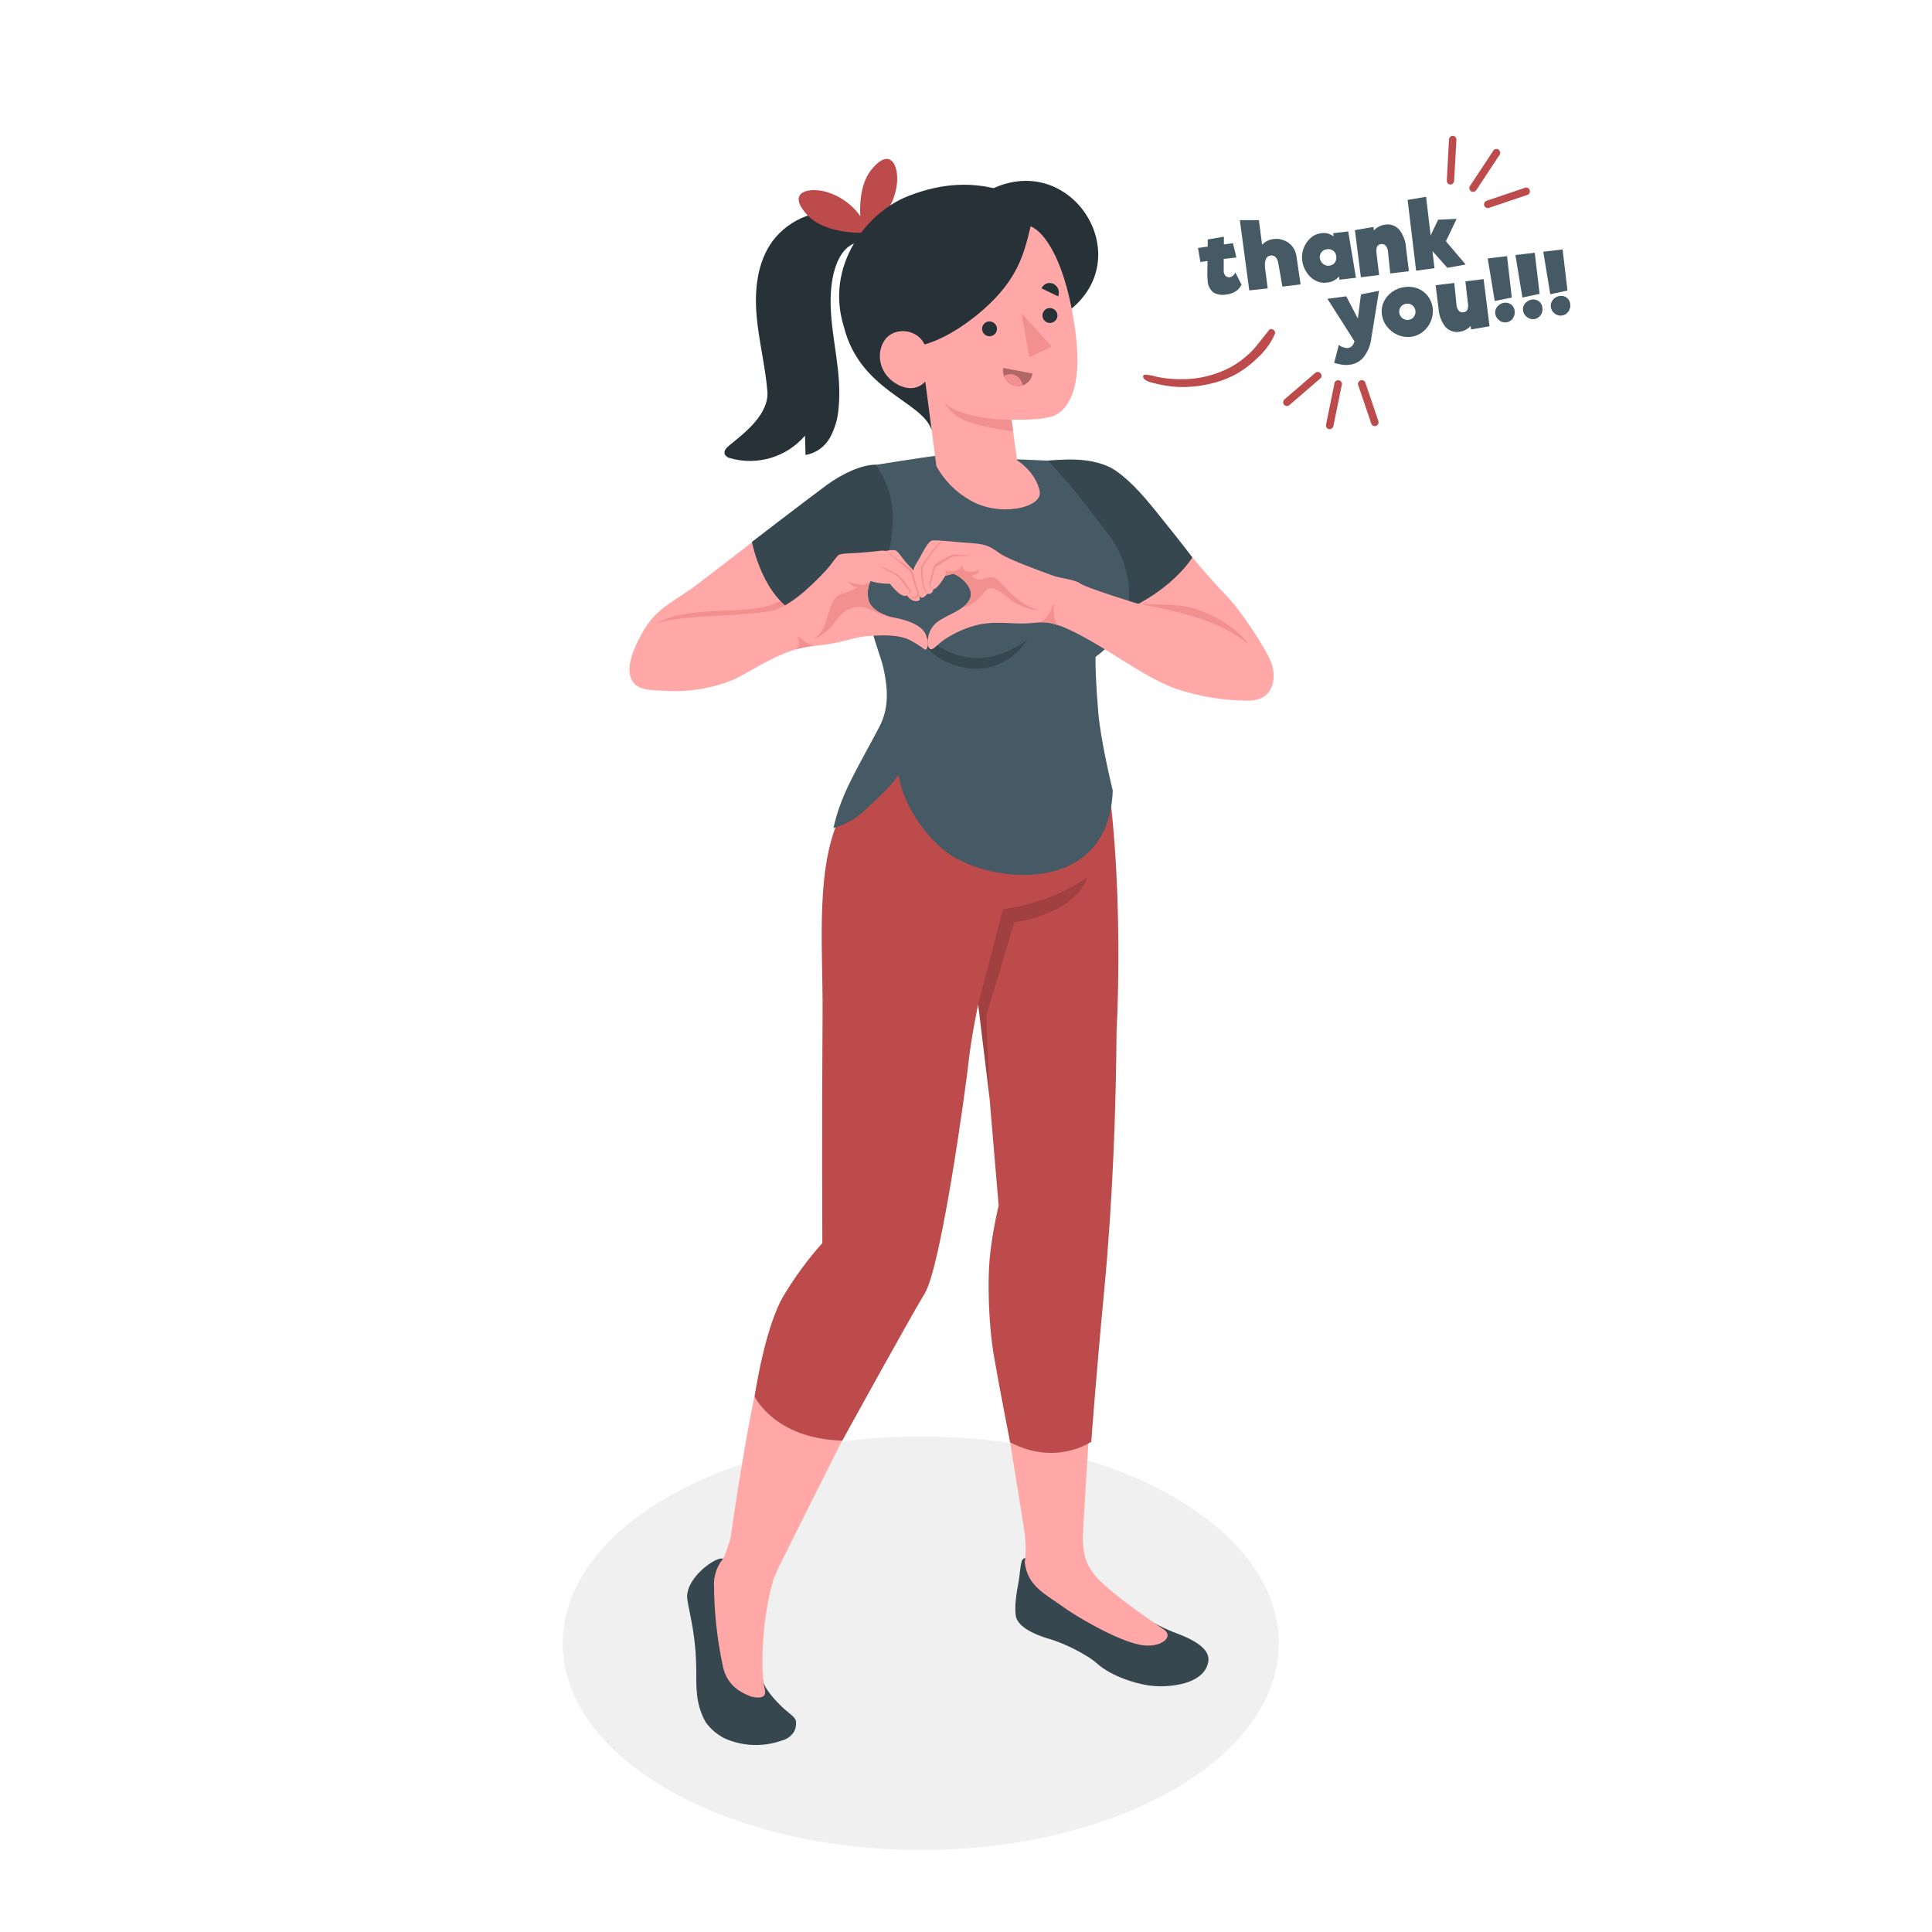
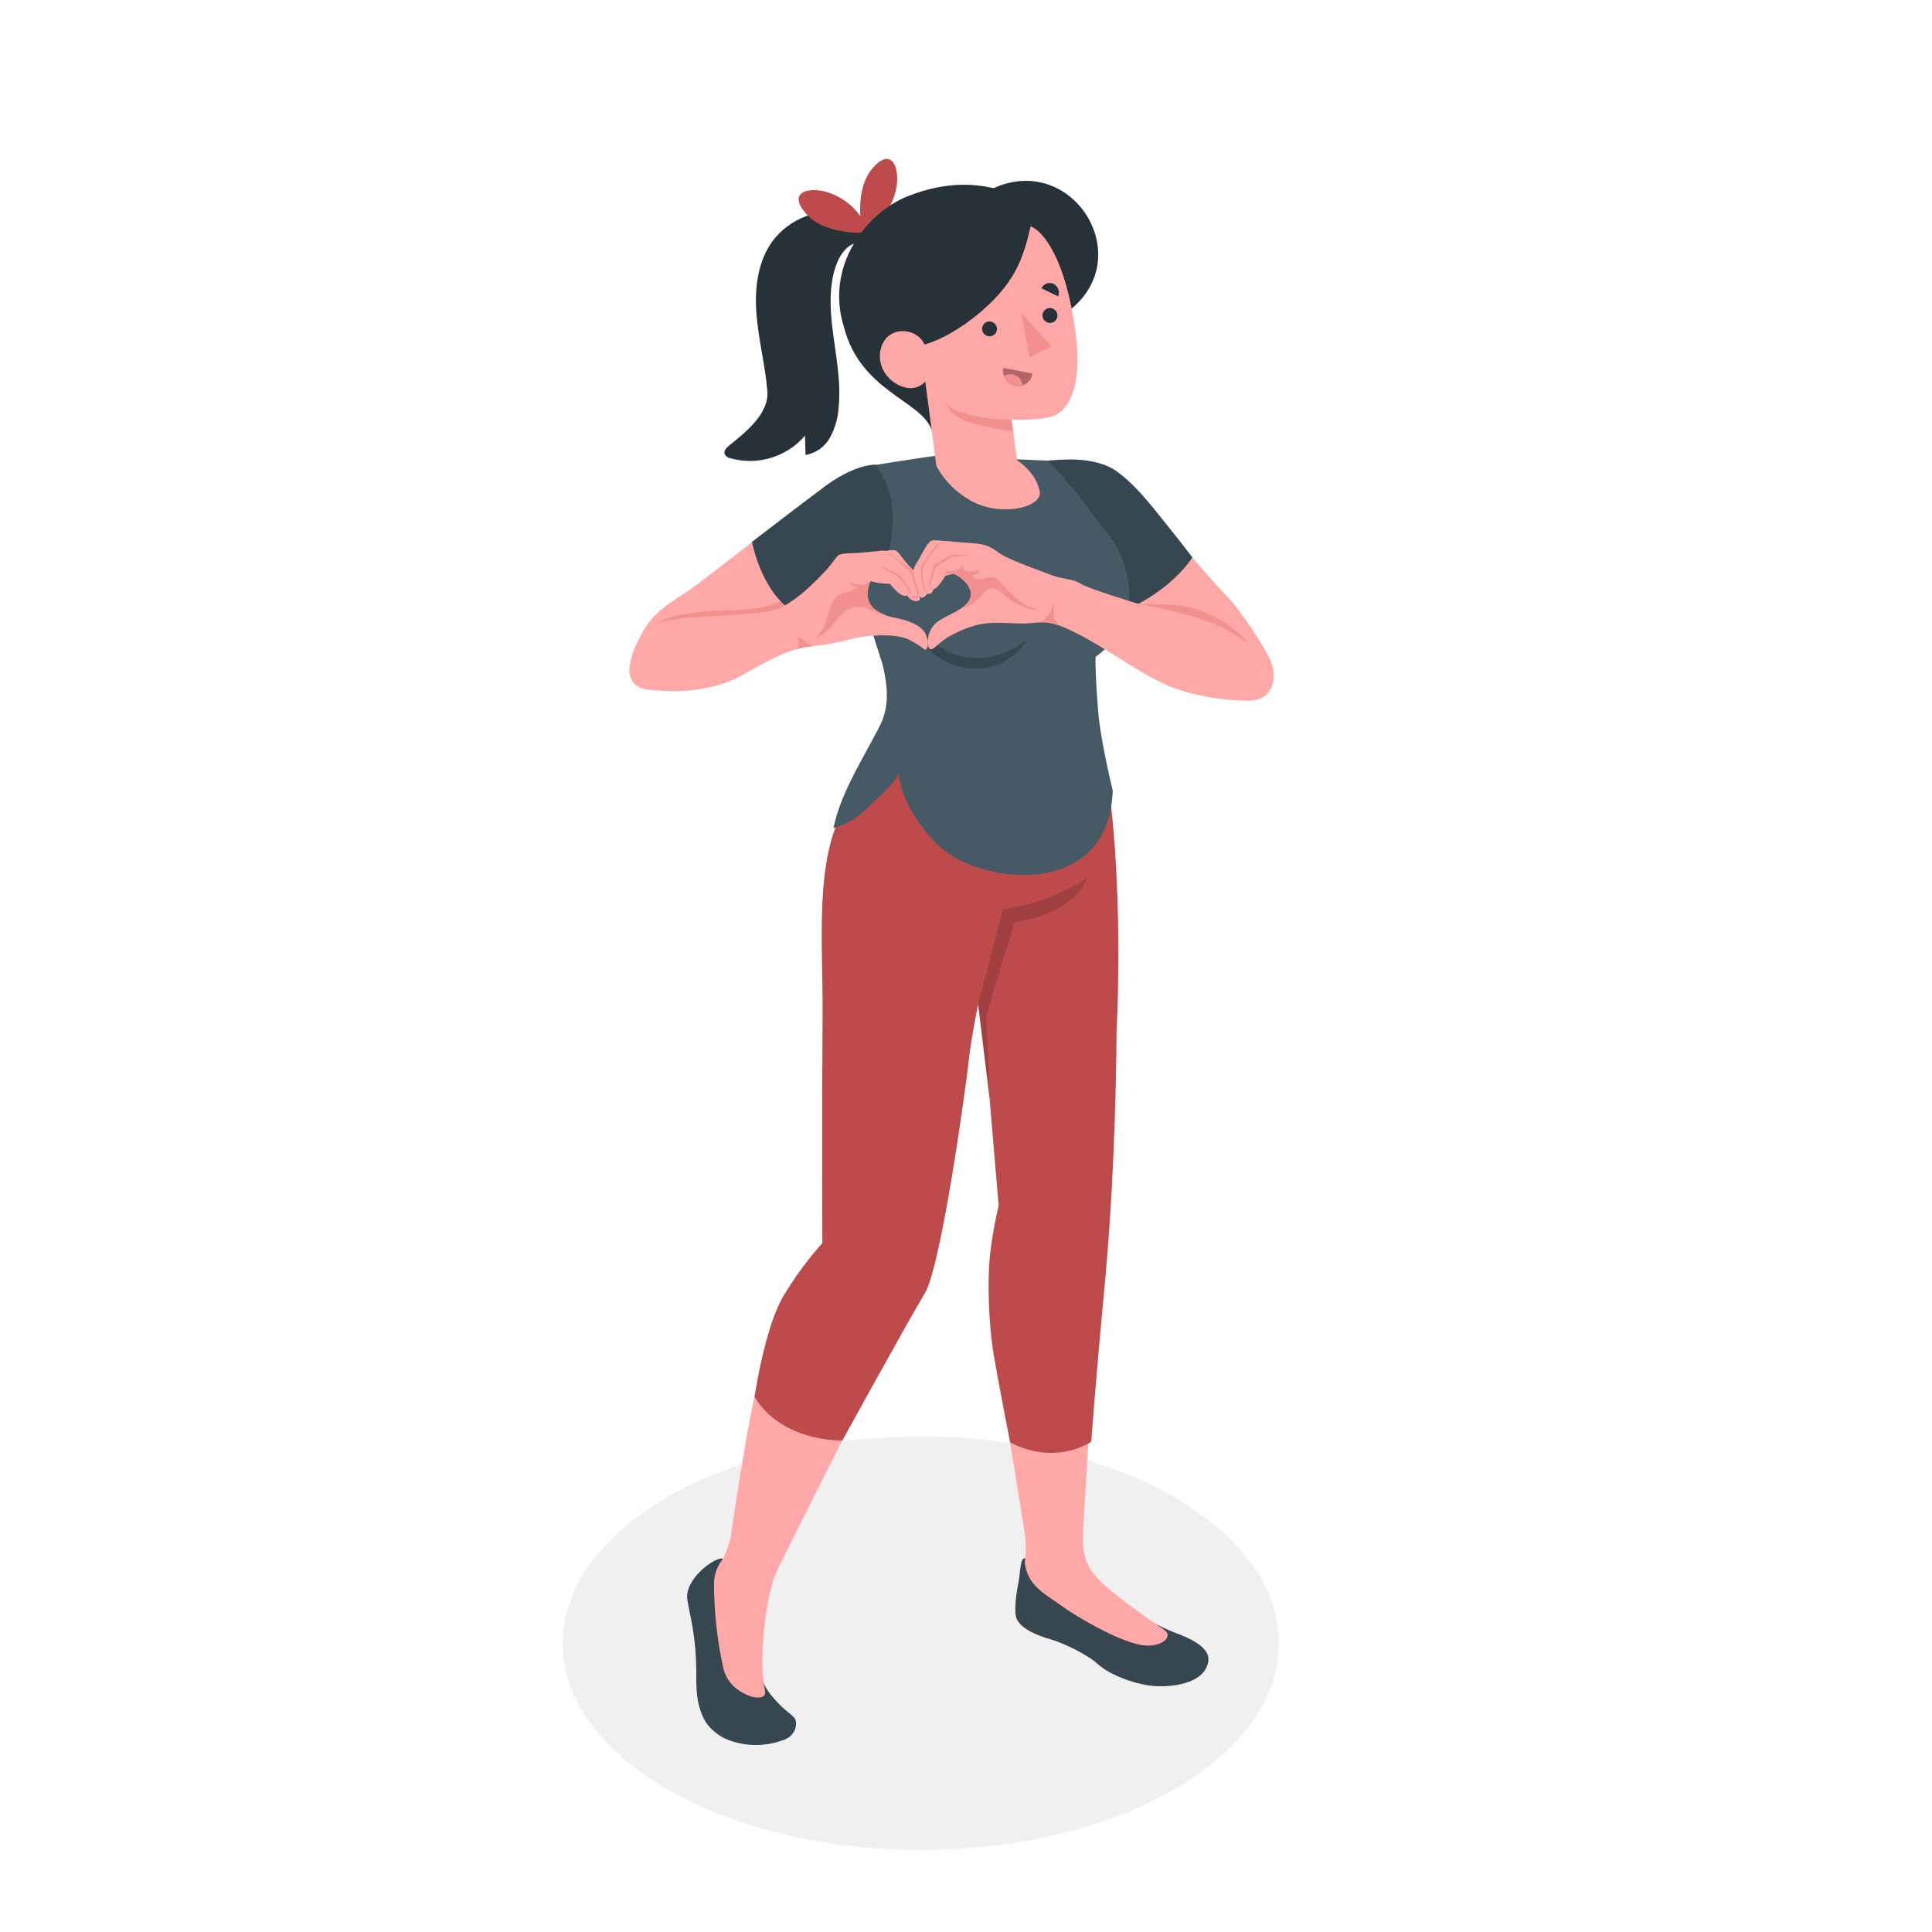
<svg xmlns="http://www.w3.org/2000/svg" viewBox="0 0 500 500">
  <g id="freepik--Shadow--inject-2">
    <ellipse id="freepik--shadow--inject-2" cx="238.3" cy="425.27" rx="92.67" ry="53.5" style="fill:#f0f0f0" />
-   </g>
-   <g id="freepik--speech-bubble--inject-2">
-     <g id="freepik--speech-bubble--inject-2">
-       <path d="M321.29,73.65a4.12,4.12,0,0,1-1.51,1.77,5.72,5.72,0,0,1-2.5.81,4.78,4.78,0,0,1-3.28-.55,4.09,4.09,0,0,1-1.46-3.09c-.05-.42-.08-1-.09-1.67l.06-3.37-1.86.25-.6-3.63,2.51-.35,0-1.85,4.18-.71,0,2,2.35-.33.89,3.72L316.7,67l0,2.92a3.61,3.61,0,0,0,0,.39,1.71,1.71,0,0,0,.52,1.11,1.28,1.28,0,0,0,1,.34,1.87,1.87,0,0,0,1.46-1.29Z" style="fill:#455a64" />
-       <path d="M336.59,73.6l-4.71.57-1.06-6.08a2.92,2.92,0,0,0-.65-1.48,1.48,1.48,0,0,0-1.38-.47c-1.06.13-1.53,1.12-1.42,3l.71,5.51-4.77.5-2.44-18.18h4.93l.83,6.37a4.78,4.78,0,0,1,3.18-1.49,5,5,0,0,1,2.44.33,5.13,5.13,0,0,1,3.28,4.16Z" style="fill:#455a64" />
-       <path d="M346.64,72.39l-.1-.86a4.6,4.6,0,0,1-3.28,1.62,4.66,4.66,0,0,1-2.85-.55,6.07,6.07,0,0,1-2.26-2.11A7.18,7.18,0,0,1,337,67.4a6.59,6.59,0,0,1,.41-3.23,6.41,6.41,0,0,1,1.77-2.58,4.64,4.64,0,0,1,2.55-1.2,4,4,0,0,1,3.39.81l-.1-.84,3.9-.47,2,12Zm-1.2-4.4a2.13,2.13,0,0,0,.38-1.64,2,2,0,0,0-.79-1.47,2.15,2.15,0,0,0-1.62-.38,2,2,0,0,0-1.41.77,2,2,0,0,0-.43,1.54,2.37,2.37,0,0,0,1.26,1.75,1.93,1.93,0,0,0,1.14.2A2.08,2.08,0,0,0,345.44,68Z" style="fill:#455a64" />
-       <path d="M359.22,65.26a3,3,0,0,0-.56-1.63,1.32,1.32,0,0,0-1.21-.46,1.25,1.25,0,0,0-1.08.68,3.34,3.34,0,0,0-.12,1.73h0l.66,5.6-4.72.57-1.54-12.19,4.8-.83.11.9a4.93,4.93,0,0,1,2.86-1.49,4,4,0,0,1,3.71,1.3,8.44,8.44,0,0,1,1.74,4.62l.76,6.13-4.83.58Z" style="fill:#455a64" />
-       <path d="M379.31,68.46l-4.73.85L370.72,65l.53,4.42-4.76.62-2.2-18.3,4.78-.81,1.18,10,1.93-4.06,4.8-.23-2.78,5.79Z" style="fill:#455a64" />
-       <path d="M356.89,75.25l-2,12.33a9.92,9.92,0,0,1-2,4.87,5.42,5.42,0,0,1-3.57,1.94,7.5,7.5,0,0,1-1.93,0,14.67,14.67,0,0,1-2.11-.47l1.21-4.66a2.43,2.43,0,0,0,1.05.57,3.06,3.06,0,0,0,1.23.24,1.81,1.81,0,0,0,1.15-.54,3,3,0,0,0,.62-1.2l-7-11,4.87-.64,3,5.76.81-6.26Z" style="fill:#455a64" />
-       <path d="M361.68,86.66a7.19,7.19,0,0,1-2.75-2.17,6.48,6.48,0,0,1-1.31-3.23,5.6,5.6,0,0,1,.51-3.17,6.44,6.44,0,0,1,2.15-2.55,7.1,7.1,0,0,1,3.35-1.26,6.64,6.64,0,0,1,3.4.42,6,6,0,0,1,2.55,2,6.22,6.22,0,0,1,1.2,3,6.87,6.87,0,0,1-2.55,6.18,6.25,6.25,0,0,1-3.14,1.3A6.46,6.46,0,0,1,361.68,86.66ZM365.9,82a2.12,2.12,0,0,0,.41-1.58,2.1,2.1,0,0,0-.75-1.37,2,2,0,0,0-1.57-.45,2.09,2.09,0,0,0-1.46.78,2.14,2.14,0,0,0,2,3.4A2,2,0,0,0,365.9,82Z" style="fill:#455a64" />
-       <path d="M380.72,85.27l-.11-.91a4.86,4.86,0,0,1-2.86,1.5,4,4,0,0,1-3.71-1.3,8.44,8.44,0,0,1-1.74-4.63l-.76-6.12,4.83-.58.55,5.5a3,3,0,0,0,.56,1.64,1.29,1.29,0,0,0,1.21.45,1.25,1.25,0,0,0,1.08-.67,3.25,3.25,0,0,0,.12-1.73h0l-.65-5.61,4.72-.57,1.53,12.2Z" style="fill:#455a64" />
-       <path d="M386.83,77.89l-1.81-11,5-.6L391.25,77Zm1.07,4.94a2.56,2.56,0,0,1-.94-1.69,2.29,2.29,0,0,1,.23-1.31,2.72,2.72,0,0,1,.88-1,2.82,2.82,0,0,1,1.25-.48,2.37,2.37,0,0,1,1.77.46,2.34,2.34,0,0,1,.9,1.68,2.6,2.6,0,0,1-.49,1.94,2.34,2.34,0,0,1-1.69,1A2.43,2.43,0,0,1,387.9,82.83Z" style="fill:#455a64" />
-       <path d="M394,77l-1.81-11,5-.6,1.26,10.65ZM395.1,82a2.46,2.46,0,0,1-.94-1.69,2.25,2.25,0,0,1,.22-1.3,2.57,2.57,0,0,1,.88-1,2.76,2.76,0,0,1,1.25-.49,2.41,2.41,0,0,1,1.77.46,2.34,2.34,0,0,1,.9,1.69,2.58,2.58,0,0,1-.49,1.93,2.39,2.39,0,0,1-1.69,1A2.44,2.44,0,0,1,395.1,82Z" style="fill:#455a64" />
-       <path d="M401.21,76.15l-1.81-11,5-.6,1.26,10.64Zm1.08,4.95a2.5,2.5,0,0,1-.94-1.7,2.27,2.27,0,0,1,.22-1.3,2.74,2.74,0,0,1,2.13-1.51,2.33,2.33,0,0,1,2.68,2.14,2.61,2.61,0,0,1-.5,1.93,2.35,2.35,0,0,1-1.69,1A2.39,2.39,0,0,1,402.29,81.1Z" style="fill:#455a64" />
-       <path d="M295.91,97.84c.62.87,2,1.14,3,1.39.71.18,1.43.33,2.15.46a29.17,29.17,0,0,0,4.06.46,30.84,30.84,0,0,0,7.84-.78,26,26,0,0,0,6.72-2.43,25.57,25.57,0,0,0,5.59-4.16,17.93,17.93,0,0,0,4.68-6.39.82.82,0,0,0-.35-1c-.28-.2-.87-.37-1.14,0-1.61,1.91-3,4-4.78,5.76A23.87,23.87,0,0,1,318.54,95a26.76,26.76,0,0,1-13,3.14,32.21,32.21,0,0,1-4.17-.28c-.69-.1-1.38-.22-2.06-.36a11.91,11.91,0,0,0-3.06-.53c-.42,0-.51.55-.3.85Z" style="fill:#BD4B4B" />
-       <path d="M375.27,47.77a1,1,0,0,1-.84-1L375,36.07a1,1,0,0,1,1-.92,1,1,0,0,1,.92,1l-.6,10.69a1,1,0,0,1-1,.92Z" style="fill:#BD4B4B" />
-       <path d="M381.1,49.65a1,1,0,0,1-.4-.15,1,1,0,0,1-.28-1.35l5.9-8.93a1,1,0,1,1,1.62,1.07l-5.89,8.93A1,1,0,0,1,381.1,49.65Z" style="fill:#BD4B4B" />
-       <path d="M384.9,53.84a1,1,0,0,1-.79-.65,1,1,0,0,1,.61-1.23l10.14-3.43a1,1,0,0,1,.62,1.84L385.34,53.8A1,1,0,0,1,384.9,53.84Z" style="fill:#BD4B4B" />
-       <path d="M355.81,110.3a1,1,0,0,1-.92-.66L351.45,99.5a1,1,0,0,1,1.85-.63L356.73,109a1,1,0,0,1-.61,1.23A1.12,1.12,0,0,1,355.81,110.3Z" style="fill:#BD4B4B" />
-       <path d="M344.12,111.08a.62.62,0,0,1-.19,0,1,1,0,0,1-.76-1.14l2.14-10.49a1,1,0,1,1,1.9.38l-2.14,10.49A1,1,0,0,1,344.12,111.08Z" style="fill:#BD4B4B" />
-       <path d="M333.05,105.08a.94.94,0,0,1-.74-.34,1,1,0,0,1,.1-1.37l8.13-7a1,1,0,0,1,1.27,1.48l-8.13,7A1,1,0,0,1,333.05,105.08Z" style="fill:#BD4B4B" />
-     </g>
  </g>
  <g id="freepik--Character--inject-2">
    <g id="freepik--character--inject-2">
      <path d="M225.36,58.54a11.84,11.84,0,0,0-5.87-3.31,19.2,19.2,0,0,0-19.58,7.2c-3.9,5.38-4.67,12.45-4.12,19.07s2.26,13.1,2.8,19.72c.49,5.87-5.68,10.69-9.79,14-.76.6-1.6,1.49-1.23,2.38a2.14,2.14,0,0,0,1.49,1,18.73,18.73,0,0,0,19.27-5.85l.14,5a9,9,0,0,0,6.37-4.57,18.77,18.77,0,0,0,2.2-7.75c.88-9-1.84-17.54-2.07-26.4-.25-10,3.16-17.43,9.48-16.29,2.57.46,3.81-.41,2.15-2.68A13.74,13.74,0,0,0,225.36,58.54Z" style="fill:#263238" />
      <path d="M223.34,60.33c-.33-.45-2.39-10.84,2.25-16.51s7-1.38,6.55,3.63A16.61,16.61,0,0,1,223.34,60.33Z" style="fill:#BD4B4B" />
      <path d="M224.81,60.1c-.49.26-11.07.82-16-4.58s-.36-7.11,4.54-6A16.56,16.56,0,0,1,224.81,60.1Z" style="fill:#BD4B4B" />
      <path d="M317.06,153.8c-3.77-3.77-12.71-14.43-14.58-17-2.35-3.19-8.8-10.88-12.7-13.77s-12.06-4.33-18.63-3.85c-.52,8,6.73,20.53,6.73,20.53l16.43,16.45c9.62,8.6,21.4,13.53,34.82,15.66C327.88,168.15,320.84,157.57,317.06,153.8Z" style="fill:#ffa8a7" />
      <path d="M294.31,156.19c1.92.36,8.25-.05,12.56.76s12.15,4.12,16.28,9.8Z" style="fill:#f28f8f" />
      <path d="M271.15,119.21c2.25-.09,12-1.53,18,2.88,5.45,4,9.54,9.73,13.92,15.11,2.18,2.68,5.52,7.06,5.52,7.06s-4.44,7.36-15.38,12.74l-18.95-18.22Z" style="fill:#37474f" />
      <path d="M265.25,403.23a1.11,1.11,0,0,0-.82.8c-.5,1.71-.48,3.65-.83,5.41-.55,2.74-1.13,6.69-.68,8.89s3.43,4.35,9,5.93c3.37,1,9.38,3.87,12.13,6.36,3.36,3.06,10.56,5.62,15.43,5.77,5.71.17,11.66-1.35,13-5.46.58-1.73,1-4.69-7.12-7.9a47.63,47.63,0,0,1-8-3.74c-3.79-2.23-9.48-5.18-12.62-8.12a16.07,16.07,0,0,1-4.65-10.87,6.86,6.86,0,0,0-9,7.26c-.39.22-.87-.15-1-.57a8.2,8.2,0,0,1-.14-1.32,2.8,2.8,0,0,0-1.88-2A5.4,5.4,0,0,0,265.25,403.23Z" style="fill:#37474f" />
      <path d="M187.15,403.41a11.65,11.65,0,0,1,.7,3.92,24.41,24.41,0,0,1,.47,3.34c0,1,.23,2.18,1.15,2.53a2,2,0,0,0,2.08-.68,21.06,21.06,0,0,0,1.32-1.92,5.63,5.63,0,0,1,4.17-2.27c1.63-.09,1.75.06,2.85,1.27l-.94,2.25c-3.15,8-3.34,15.16-1.38,23.49.4,1.7,2.86,4.47,4.21,5.82a25.63,25.63,0,0,0,2.53,2.24c.79.62,1.57,1.35,1.67,2a4.43,4.43,0,0,1-.49,2.77,5.15,5.15,0,0,1-3.09,2.26,20,20,0,0,1-14.74-.48,13.47,13.47,0,0,1-5-4.21c-2.74-4.77-2.43-9.31-2.47-13.42-.07-9.07-1.57-13.75-2.3-18.29C177,408.57,185.44,402.59,187.15,403.41Z" style="fill:#37474f" />
      <path d="M283.93,408.34c-3.36-3.63-4-7.13-3.54-13.87s3.83-66.32,5.2-81c2.31-24.7,3.48-94.11,1.43-111.24l-65.85,5.18c-4.78,12-8.3,26.67-7.55,49.77.56,17.62.15,65.41.15,65.41s-8,7-13.78,20.89C194.92,355.71,189.08,398,189.08,398h0a37.13,37.13,0,0,1-1.93,5.37,10.44,10.44,0,0,0-2.37,6.18,103.41,103.41,0,0,0,2.32,21.77c.8,3.7,3.11,6.09,6.8,7.56a5.87,5.87,0,0,0,2.58.42,1.92,1.92,0,0,0,1.25-.46c.63-.63.06-2.11-.06-2.85a29.33,29.33,0,0,1-.33-3.62c-.07-2.38,0-5.28.16-7.65A78.08,78.08,0,0,1,200.06,409l1.28-3.05h0s28.58-57.63,36.7-71.67c6.45-11,10.74-53.82,15.32-77.21L261.08,313s-3.39,10.1-4.28,17.83c-1.2,10.37,6.13,51,8.32,65.48a29.69,29.69,0,0,1,.09,8.1h0c.77,6.26,5.48,8.19,10.34,11.74,2.41,1.76,13,8.22,19.46,9.52,5.22,1.06,9.23-2.07,6-4.08C294.94,417.43,287.29,412,283.93,408.34Z" style="fill:#ffa8a7" />
      <path d="M250.67,274.82c.67-6.28,2.48-14.88,2.48-14.88l2.94,24.23L258.45,312a110.36,110.36,0,0,0-2.06,11.3c-1,7.48-.55,19.5.82,27.53s4.21,22.44,4.21,22.44c11.94,6.24,21-.15,21-.15s1.16-16.07,3.39-39.62,3-47.11,3.16-66.68c0,0,2.83-48.8-5.41-81.73-9.69,6.82-38.47,8.19-50.08-1,0,0-4.66,7.7-14.82,24.87-8,13.49-5.64,35.15-5.78,53.26-.21,27.94-.06,59.49-.06,59.49A89.19,89.19,0,0,0,203,335c-5.09,8.2-7.7,26.43-7.7,26.43s5.14,10.93,22.69,11.4c0,0,17.06-31.05,21.34-38.1S250,281.11,250.67,274.82Z" style="fill:#BD4B4B" />
      <path d="M253.15,259.94l6.41-24.66S271.84,234,281.39,227c0,0-2,9-18.87,11.67l-7.28,24.21.85,21.34Z" style="opacity:0.15" />
      <path d="M287.15,138.72c-8-10.5-10.68-14.13-16-19.51L242,118c-2.27.2-15.32,2.3-15.32,2.3-3.26,1.44-6.84,9.19-6,15.33.9,6.41,1.64,12.76,3.24,20.61s4.1,13.95,4.67,16.47c1.12,5.05,1.66,10.3-1,15.36-5.52,10.55-10,17.36-11.89,26.22a19.11,19.11,0,0,0,8.35-4.82c3.56-3.41,5.7-5,8.55-9,0,0,.29,6,6.25,13.86a33.19,33.19,0,0,0,5.2,5.49c10.7,9,42.88,12.85,43.93-15.22,0,0-3.15-12.81-3.77-20.43s-.75-12.21-.68-14.17C296.64,160.59,292.36,145.53,287.15,138.72Z" style="fill:#455a64" />
      <path d="M166.47,163.34c3.53-6.13,8.1-7.69,13.92-12.06s17.79-13.91,25.16-18.92c8.37-5.69,14.95-10.79,21.19-10.74,0,0,1-.19,2.77,4.77s1.59,17.11-2.44,20.34-36.67,21.32-36.67,21.32l-23.93-4.71" style="fill:#ffa8a7" />
      <path d="M206.07,159.26l-2.36-4.67c-2.22,1.51-5.85,2.89-11.75,3.23s-16.46.1-22.31,3.61a2.29,2.29,0,0,0-1,2.33l21.77,4.29S197.85,163.92,206.07,159.26Z" style="fill:#f28f8f" />
      <path d="M226.67,120.25c-3.57,0-8.54,2.2-12.83,5.36-5.3,3.91-19.24,14.63-19.24,14.63s2.82,15,12.48,18.82c0,0,18.09-10,19.53-11.09s3.95-3.49,4.41-12S228.6,123.57,226.67,120.25Z" style="fill:#37474f" />
      <path d="M265.93,165.43s-7.93,7-17.66,4.24a17,17,0,0,1-9.3-6.29.69.69,0,0,0-1.18.68c1.37,3.21,4.34,6.95,10.76,8.5C260.36,175.39,265.93,165.43,265.93,165.43Z" style="fill:#37474f" />
      <path d="M234.91,50.79c10-3.95,17.29-3.2,22.25-2.1,20.67-9.33,37.62,18.31,19.12,32,0,0-.86,21.52-17.23,26.68l-18,3.75c-2.72-7.47-18.44-9.9-22.66-26.56C213.47,68.81,224.26,55,234.91,50.79Z" style="fill:#263238" />
      <path d="M266.73,58.57c3.7,1.47,9.23,9.36,11.6,27.33,2,15.23-2.33,19.75-4.63,21.21s-7.17,1.55-11.92,1.5l1.43,10.51s4.87,2.95,5.87,8.08c.81,4.17-10.47,6.81-18.17,2.17a22.62,22.62,0,0,1-8.57-8.74l-2.88-21.89s-2.47,3.19-7,.86c-4.9-2.5-5.95-8.18-3.44-11.66s8.41-2.79,10.25,1.2c0,0,6.51-1.44,15.08-8.89C263.59,72.18,265.08,65.35,266.73,58.57Z" style="fill:#ffa8a7" />
      <path d="M258,84.79a1.93,1.93,0,1,1-2.3-1.58A2,2,0,0,1,258,84.79Z" style="fill:#263238" />
      <path d="M259.65,95.21l7.56,1.46a3.77,3.77,0,0,1-4.43,3.17A4,4,0,0,1,259.65,95.21Z" style="fill:#b16668" />
      <path d="M262.78,99.84a3.6,3.6,0,0,0,1.85-.13,3.19,3.19,0,0,0-4.77-2.44A3.91,3.91,0,0,0,262.78,99.84Z" style="fill:#f28f8f" />
      <path d="M273.83,76.7l-4.28-2.08a2.28,2.28,0,0,1,3.11-1.15A2.5,2.5,0,0,1,273.83,76.7Z" style="fill:#263238" />
      <path d="M273.64,81.32a1.94,1.94,0,1,1-2.3-1.58A2,2,0,0,1,273.64,81.32Z" style="fill:#263238" />
      <polygon points="264.33 81.03 266.42 92.47 272.18 89.66 264.33 81.03" style="fill:#f28f8f" />
      <path d="M261.78,108.61c-5,.12-15.47-1.21-17.65-4.93a10.43,10.43,0,0,0,4.31,4.52c3.4,2.1,13.75,3.45,13.75,3.45Z" style="fill:#f28f8f" />
      <path d="M329.13,171.85c-8.44-7.15-11.06-11.26-34.82-15.66,0,0-13.07-4-14.69-5.15s-4.92-1.26-7.31-2.14-11.06-4-13.33-5.53-3.26-2.52-7.16-2.77-9.17-.88-10.43-.75-2.39,2.89-3.65,5-1.89,2.43-.91,6.67c.64,2.8,1.54,3.13,1.54,3.13.68.29,1.63-1,1.63-1,1.37.37,1.56-1.17,1.56-1.17,1.07,0,3.1-3.48,3.1-3.48l2.05-.51c1.79.51,5.57,3.62,4.31,6.5s-5.79,4-8.48,6-3,6.37-1.78,7c.72.36,1.61-1.09,4-2.72a28.58,28.58,0,0,1,6.92-3.2c5.32-1.63,9.86-.49,14.39-.74s5.91-2,21.22,7.55c6.31,3.93,11.69,7.42,16.87,9.31a58.53,58.53,0,0,0,18.22,3.12C329.64,181.71,330.39,175.55,329.13,171.85Z" style="fill:#ffa8a7" />
      <path d="M269.27,158a15,15,0,0,1-5.77-2.8c-1.86-1.34-3.88-3.88-5.35-5.22s-3.53,0-4.72,0a2.28,2.28,0,0,1-1.87-1c1.9-.38,1.87-1.5,1.87-1.5a5.21,5.21,0,0,1-3.61.25c-.8-.43-.84-1.72-.84-1.72-.09,1.08-1.17,1.64-2.54,1.81s-1.78-.47-1.78-.47a3.82,3.82,0,0,1,0,1.66l2.05-.51a4,4,0,0,1,.74.31c1.91,1,4.67,3.67,3.57,6.19a6,6,0,0,1-2.29,2.44h0c4.92-1.42,5.84-4.62,7.09-5.1.88-.34,2.08-.09,4.71,2.1A14.62,14.62,0,0,0,269.27,158Z" style="fill:#f28f8f" />
      <path d="M252.42,143.86a43.39,43.39,0,0,0-5.79.24c-.83.16-3.84,2.28-4.37,2.61s-.78,2.41-1.22,3.75-.25,1.59.31,2c0,0-1.26-.17-.69-2.12s.74-3.78,1.37-4.29a27.35,27.35,0,0,1,4.5-2.5C247.16,143.4,252.42,143.86,252.42,143.86Z" style="fill:#f28f8f" />
      <path d="M244.66,140.32c-1.1-.17-1.43.36-2.27,1.32a50.94,50.94,0,0,0-3.52,5,7.44,7.44,0,0,0,0,2.51c0,.93.12,3.13,1.13,4.53,0,0-.48-.07-1-1.4a19.92,19.92,0,0,1-.65-4.52c-.1-.84,0-1.09.78-2.27a44.23,44.23,0,0,1,3.33-4.4C243.26,140.27,243.55,140,244.66,140.32Z" style="fill:#f28f8f" />
      <path d="M273.72,161.77a5.78,5.78,0,0,1-1-3.76c0-1.82-.15-2.22-.48-.81s-2.08,3.86-3.53,3.9A12,12,0,0,1,273.72,161.77Z" style="fill:#f28f8f" />
      <path d="M166.47,163.34c-3.53,6.13-4.67,10.9-2.39,13.5,1.76,2,5,1.74,9.56,2,4.39.22,12.51-.76,18.18-3.95,8.27-4.66,12.62-7.17,19.39-7.78,6.43-.57,9.26-2.12,12.81-2.44,4.18-.37,8.59-.49,11.48,1a28.73,28.73,0,0,1,3.81,2.41c.3.14.73-.17.82-1.11a5.76,5.76,0,0,0-.72-3.13c-1.13-2.05-4.44-3.35-8-4s-6.12-2.41-6.65-4.53a7.29,7.29,0,0,1,.53-4.92,19.11,19.11,0,0,0,2.1.49,25.62,25.62,0,0,0,2.94.21,14.58,14.58,0,0,0,2.39,2.51c.84.58,1.63.83,2,.47a3.27,3.27,0,0,0,2,1.49c1.13.13,1.35-.43,1.35-.43s-.37-2.17-.48-3.08-.1-2.32-.23-3-.73-1.16-2.43-3-2.48-3.47-3.3-3.64a7.26,7.26,0,0,0-2.35.17,4.79,4.79,0,0,0-1.7,0c-1.35.13-3.24.35-5.41.5s-4.69.07-5.3.68-1.57,2.09-2.92,3.65a74.44,74.44,0,0,1-6.09,5.92,37.34,37.34,0,0,1-3.4,2.55,16.69,16.69,0,0,1-4,2c-2.42.71-6,.85-10.63,1.24C182,159.72,169.72,159.59,166.47,163.34Z" style="fill:#ffa8a7" />
      <path d="M229.51,159.3c-2.52-.85-4.3-2.32-4.72-4a7.29,7.29,0,0,1,.53-4.92,3.06,3.06,0,0,1-2.19.95,7.87,7.87,0,0,1-3.69-.95A3.51,3.51,0,0,0,222,152a23.61,23.61,0,0,1-4.07,1.66c-2.35.71-2.8,3-3.64,5.38s-1.06,4.77-3.8,6.22c0,0,2.69-.41,5.2-3.81s4.19-4.35,6.76-4.4,4.22,1.93,7,2.25Z" style="fill:#f28f8f" />
      <path d="M234.79,154c.58-.51.83-.68.11-1.6s-1.75-2.3-2.27-2.88a7.58,7.58,0,0,0-2.47-1.59c-1.27-.63-1.79-1.15-3.09-1.24a4.75,4.75,0,0,1,2.15.35c.88.46,3,1.57,3.48,1.89a15.34,15.34,0,0,1,2.09,2.61c.35.52,1.07,1.43,1,1.75S234.79,154,234.79,154Z" style="fill:#f28f8f" />
      <path d="M234.79,154a2.13,2.13,0,0,0,2.13.4c.69-.4.63-.71.22-1.64a27.07,27.07,0,0,1-1-3.14,3.66,3.66,0,0,0-1.22-2.34c-1.55-1.21-5.17-4.25-5.62-4.76,0,0,3.6,2.7,4.24,3.13,1.1.74,2.53,1.7,2.71,2.41s.92,3.55,1.06,3.92a4,4,0,0,1,.5,2C237.56,154.54,236.77,155.65,234.79,154Z" style="fill:#f28f8f" />
      <path d="M210.87,167.13h0c-2.08-.17-3.14-1.74-4.05-2.25s.11.91,0,1.8a2.15,2.15,0,0,1-.84,1.37h0a28,28,0,0,1,4.88-.92Z" style="fill:#f28f8f" />
    </g>
  </g>
</svg>
